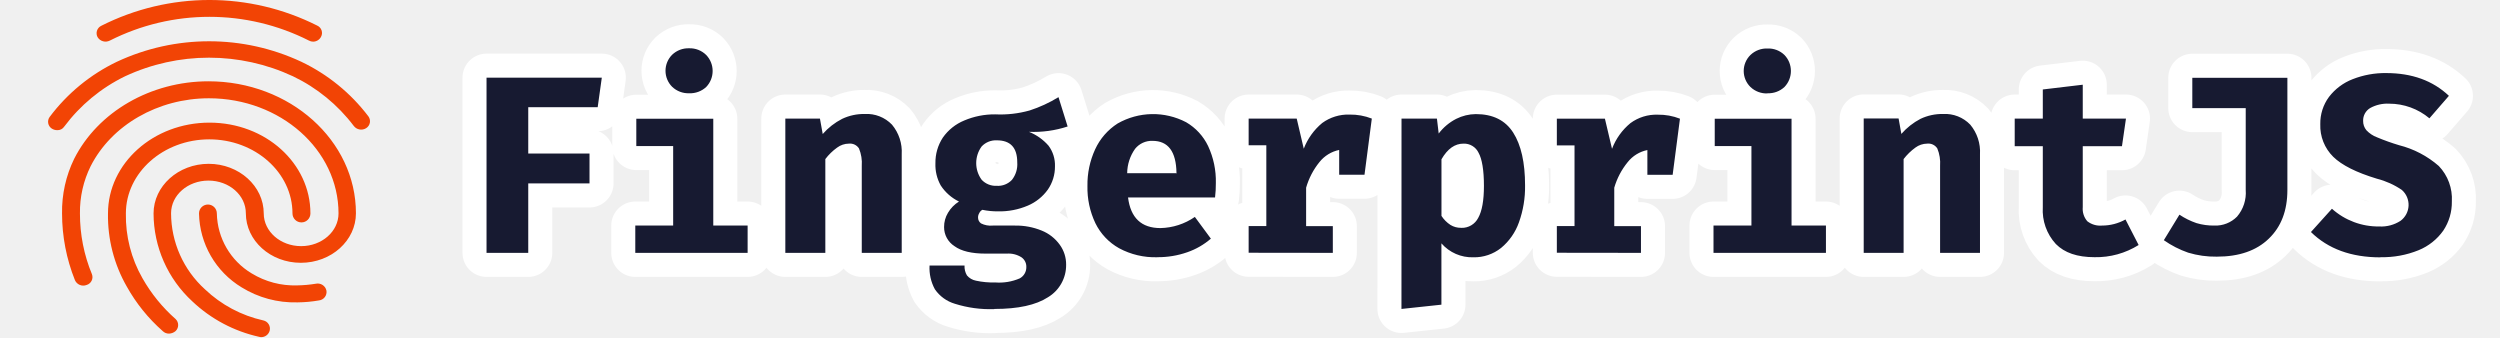
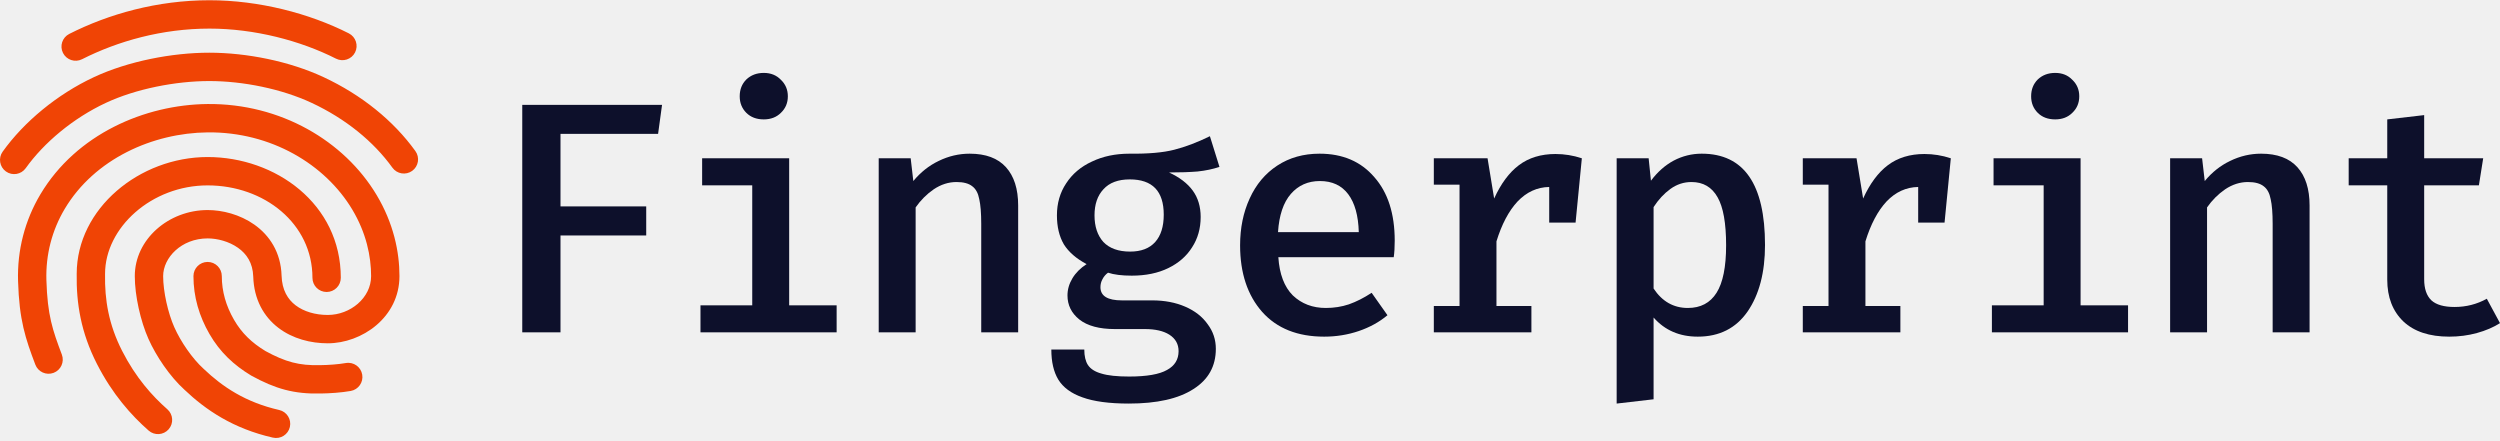
- <svg xmlns="http://www.w3.org/2000/svg" viewBox="0 0 468.042 63.121">
-   <g transform="translate(9 0)">
-     <path stroke="#fff" stroke-width="9" stroke-linejoin="round" paint-order="stroke" fill="#171a31" d="M89.897 47.34v-13h11.47v-5.6h-11.47v-8.67h13l.77-5.53h-21.58v32.8zm30.13-29.88a4.42 4.42 0 003.18-1.17 4.32 4.32 0 000-6 4.33 4.33 0 00-3.18-1.25 4.38 4.38 0 00-3.19 1.21 4.24 4.24 0 000 6 4.38 4.38 0 003.19 1.21zm10.94 29.88v-5.11h-6.43v-20h-14.41v5.11h6.9v14.89h-7.09v5.11zm14.55 0V29.78a10.25 10.25 0 012.21-2.15 3.72 3.72 0 012.19-.74 2 2 0 011.9.9 7.19 7.19 0 01.52 3.26v16.29h7.48V28.87a7.91 7.91 0 00-1.82-5.53 6.56 6.56 0 00-5.1-2 9.52 9.52 0 00-4.23.91 12.21 12.21 0 00-3.64 2.84l-.52-2.89h-6.48v25.14zm31.68 10.5c4.4 0 7.73-.72 10-2.19a7 7 0 003.4-6.09 6.24 6.24 0 00-1.19-3.74 7.71 7.71 0 00-3.38-2.65 12.65 12.65 0 00-5-.94h-4.16a4 4 0 01-2.21-.41 1.33 1.33 0 01-.55-1.11 1.52 1.52 0 01.23-.82 1.32 1.32 0 01.58-.61 13.77 13.77 0 002.94.29 13.42 13.42 0 005.58-1.08 8.87 8.87 0 003.74-3 7.53 7.53 0 001.33-4.33 6.11 6.11 0 00-1.2-3.88 9.58 9.58 0 00-3.67-2.6 20.36 20.36 0 007.24-1l-1.71-5.49a25.12 25.12 0 01-5.4 2.49 20.25 20.25 0 01-6.44.73 14.49 14.49 0 00-5.81 1.15 9.11 9.11 0 00-4 3.2 8.49 8.49 0 00-1.39 4.8 7.87 7.87 0 001 4.17 8.51 8.51 0 003.41 3 6.12 6.12 0 00-2.06 2.11 5.08 5.08 0 00-.73 2.67 4.21 4.21 0 001.94 3.57c1.28.94 3.23 1.4 5.82 1.4h4a4.52 4.52 0 012.73.69 2.13 2.13 0 01.91 1.82 2.36 2.36 0 01-1.24 2.13 9.71 9.71 0 01-4.58.76 14.86 14.86 0 01-3.6-.33 2.9 2.9 0 01-1.7-.99 3.26 3.26 0 01-.45-1.85h-6.55a8.31 8.31 0 001 4.45 6.92 6.92 0 003.74 2.71 21.89 21.89 0 007.35 1zm.39-23.05a3.61 3.61 0 01-2.8-1.13 5.28 5.28 0 010-6.25 3.65 3.65 0 012.83-1.14c2.56 0 3.83 1.37 3.83 4.13a4.72 4.72 0 01-1 3.28 3.59 3.59 0 01-2.83 1.11zm30.08 13.36a16.48 16.48 0 005.62-.93 13.51 13.51 0 004.41-2.54l-3-4.07a11.72 11.72 0 01-6.44 2.09q-5.35 0-6.07-5.73h16.29a22 22 0 00.15-2.7 15.5 15.5 0 00-1.45-6.93 10.29 10.29 0 00-4.1-4.45 13.37 13.37 0 00-12.84.23 11.38 11.38 0 00-4.21 4.84 15.79 15.79 0 00-1.44 6.83 15.44 15.44 0 001.49 7 10.82 10.82 0 004.43 4.68 14.17 14.17 0 007.15 1.69zm3.68-15.73h-9.32a8 8 0 011.48-4.56 4 4 0 013.26-1.49c2.93 0 4.43 2 4.49 6zm29.18 14.92v-5h-5v-7.2a13.54 13.54 0 012.5-4.8 6.38 6.38 0 013.69-2.27v4.64h4.74l1.37-10.51a11 11 0 00-4.16-.75 8.23 8.23 0 00-5.13 1.58 11.63 11.63 0 00-3.45 4.81l-1.32-5.64h-9v5h3.31v15.12h-3.31v5zm12.85 10.5l7.48-.8V45.56a7.63 7.63 0 006 2.61 8.06 8.06 0 005.17-1.75 10.94 10.94 0 003.34-4.78 19.54 19.54 0 001.15-6.94q0-6.39-2.22-9.87c-1.48-2.32-3.81-3.47-7-3.47a8.36 8.36 0 00-3.67.89 9.6 9.6 0 00-3.28 2.75l-.33-2.8h-6.63zm11.17-15.19a3.65 3.65 0 01-2-.54 5.74 5.74 0 01-1.68-1.69v-10.6c1.16-2 2.53-2.93 4.12-2.93a3 3 0 012.83 1.72c.64 1.15 1 3.22 1 6.18 0 2.76-.36 4.74-1.07 6a3.42 3.42 0 01-3.15 1.87zm33.67 4.69v-5h-5v-7.2a13.54 13.54 0 012.51-4.78 6.29 6.29 0 013.69-2.27v4.64h4.73l1.37-10.51a10.91 10.91 0 00-4.16-.75 8.15 8.15 0 00-5.11 1.58 11.54 11.54 0 00-3.45 4.81l-1.33-5.64h-9v5h3.31v15.1h-3.31v5zm23.69-29.88a4.4 4.4 0 003.17-1.17 4.32 4.32 0 000-6 4.31 4.31 0 00-3.17-1.21 4.38 4.38 0 00-3.19 1.21 4.19 4.19 0 000 6 4.38 4.38 0 003.19 1.2zm10.94 29.88v-5.11h-6.44v-20h-14.38v5.11h6.87v14.89h-7.1v5.11zm14.54 0V29.78a10.72 10.72 0 012.21-2.15 3.75 3.75 0 012.19-.74 2 2 0 011.91.9 7.19 7.19 0 01.52 3.26v16.29h7.47V28.87a7.91 7.91 0 00-1.82-5.53 6.54 6.54 0 00-5.09-2 9.46 9.46 0 00-4.23.91 12.37 12.37 0 00-3.58 2.82l-.52-2.89h-6.53v25.16zm35.75.81a15 15 0 008.25-2.28l-2.46-4.78a9 9 0 01-4.4 1.14 3.91 3.91 0 01-2.75-.81 3.54 3.54 0 01-.85-2.65v-11.4h7.34l.75-5.17h-8.09v-6.34l-7.48.89v5.45h-5.26v5.17h5.26v11.4a9.33 9.33 0 002.44 6.91c1.63 1.65 4 2.47 7.25 2.47zm22.89-.1q6.25 0 9.73-3.37c2.33-2.23 3.48-5.27 3.48-9.13V14.56h-17.8v5.68h10v15.32a6.86 6.86 0 01-1.63 5 5.64 5.64 0 01-4.23 1.67 11.14 11.14 0 01-3.36-.46 13.66 13.66 0 01-3.19-1.58l-2.92 4.78a18.46 18.46 0 004.55 2.33 17.59 17.59 0 005.33.75zm30.64.1a17.85 17.85 0 007.14-1.31 10.54 10.54 0 004.62-3.67 9.52 9.52 0 001.6-5.45 8.86 8.86 0 00-2.44-6.64 18 18 0 00-7.45-3.9 40.81 40.81 0 01-4.11-1.47 5.28 5.28 0 01-2-1.33 2.67 2.67 0 01-.61-1.75 2.71 2.71 0 011.31-2.4 6.64 6.64 0 013.57-.82 11.7 11.7 0 017.53 2.74l3.65-4.21q-4.5-4.26-11.74-4.26a16.55 16.55 0 00-6.27 1.14 10.22 10.22 0 00-4.44 3.32 8.32 8.32 0 00-1.63 5.11 8.16 8.16 0 002.42 6.1q2.42 2.37 8.19 4.11a14.76 14.76 0 014.66 2.1 3.72 3.72 0 01-.23 5.77 6.65 6.65 0 01-4 1.07 13 13 0 01-8.86-3.32l-3.93 4.36q4.83 4.74 13 4.74zm0 0" />
-     <path fill="#f24405" d="M49.627 7.8a1.62 1.62 0 01-.78-.2 41.29 41.29 0 00-37.29 0 1.75 1.75 0 01-2.28-.63 1.54 1.54 0 01.66-2.13 44.88 44.88 0 0140.45-.05 1.51 1.51 0 01.7 2.13 1.68 1.68 0 01-1.46.88zM1.707 24.37a1.86 1.86 0 01-1-.29 1.52 1.52 0 01-.4-2.2 34.23 34.23 0 0112.58-10.32 40.78 40.78 0 0134.52 0 34.28 34.28 0 0112.56 10.22 1.53 1.53 0 01-.41 2.21 1.74 1.74 0 01-2.34-.43 31.06 31.06 0 00-11.35-9.27 37.2 37.2 0 00-31.47 0 31.26 31.26 0 00-11.37 9.41 1.48 1.48 0 01-1.31.67zm20.93 38.09a1.65 1.65 0 01-1.18-.48 31.66 31.66 0 01-6.72-8.33 26.64 26.64 0 01-3.52-13.69c0-9.37 8.5-17 19-17s18.9 7.6 18.9 17a1.68 1.68 0 01-3.36 0c0-7.65-7-13.87-15.58-13.87s-15.61 6.22-15.61 13.87a23.57 23.57 0 003.11 12.14 29.64 29.64 0 006.2 7.63 1.56 1.56 0 010 2.25 2 2 0 01-1.24.48zm24-5.85a18.86 18.86 0 01-10.38-2.8 16.55 16.55 0 01-8-13.85 1.67 1.67 0 013.34 0 13.39 13.39 0 006.53 11.23 15.37 15.37 0 008.51 2.24 23.94 23.94 0 003.48-.31 1.67 1.67 0 012 1.29 1.59 1.59 0 01-1.38 1.83 25 25 0 01-4 .37zm-6.72 6.51a1.5 1.5 0 01-.44-.07 26.52 26.52 0 01-12.45-6.61 22.44 22.44 0 01-7.28-16.48c0-5.11 4.63-9.29 10.32-9.29s10.31 4.18 10.31 9.29c0 3.36 3.11 6.12 7 6.12s7-2.76 7-6.12c0-11.91-10.89-21.56-24.27-21.56-9.51 0-18.22 5-22.14 12.72a19.37 19.37 0 00-2 8.84 29.57 29.57 0 002.25 11.39 1.53 1.53 0 01-1 2 1.7 1.7 0 01-2.19-.9 33.61 33.61 0 01-2.41-12.49 22.47 22.47 0 012.27-10.23c4.45-8.8 14.33-14.51 25.14-14.51 15.23 0 27.61 11.07 27.61 24.71 0 5.11-4.61 9.27-10.31 9.27s-10.3-4.16-10.3-9.27c0-3.38-3.12-6.12-7-6.12s-7 2.74-7 6.12a19.27 19.27 0 006.34 14.23 23.11 23.11 0 0010.94 5.83 1.57 1.57 0 011.18 1.92 1.64 1.64 0 01-1.57 1.21zm0 0" />
-   </g>
+ <svg xmlns="http://www.w3.org/2000/svg" width="800" height="141" viewBox="0 0 800 141" fill="none">
+   <path fill-rule="evenodd" clip-rule="evenodd" d="M22.16 10.855C34.779 4.469 50.317 0.079 67.027 0.079C82.883 0.079 98.964 4.268 111.623 10.674C113.859 11.806 114.754 14.536 113.622 16.771C112.491 19.007 109.761 19.902 107.526 18.77C96.084 12.98 81.401 9.153 67.027 9.153C51.883 9.153 37.74 13.14 26.258 18.951C24.022 20.082 21.293 19.187 20.161 16.952C19.03 14.716 19.925 11.986 22.16 10.855ZM30.051 24.689C41.002 19.576 55.069 16.863 66.975 16.863C78.9 16.863 92.616 19.583 103.553 24.689C115.73 30.373 125.931 38.629 132.928 48.347C134.392 50.381 133.931 53.216 131.897 54.68C129.864 56.144 127.029 55.683 125.564 53.649C119.567 45.319 110.638 38.01 99.714 32.911C90.108 28.426 77.722 25.937 66.975 25.937C56.209 25.937 43.48 28.433 33.889 32.911C23.436 37.79 14.069 45.641 8.229 53.816C6.773 55.855 3.939 56.327 1.9 54.87C-0.139 53.414 -0.611 50.58 0.846 48.541C7.639 39.032 18.254 30.195 30.051 24.689ZM66.397 33.287C89.766 33.062 110.157 45.096 120.506 62.384C125.938 71.458 127.828 80.581 127.828 88.357C127.828 101.599 115.737 109.858 104.882 109.858C99.445 109.858 93.669 108.404 89.092 104.914C84.375 101.317 81.257 95.79 81.036 88.494C80.904 84.125 78.905 81.231 76.163 79.293C73.269 77.249 69.525 76.29 66.441 76.29C58.05 76.29 52.208 82.463 52.208 88.357C52.208 93.271 53.751 100.171 55.786 104.738C57.848 109.367 61.548 114.757 65.153 118.02L65.197 118.059L65.239 118.099C71.141 123.722 78.522 128.731 89.345 131.196C91.788 131.753 93.318 134.184 92.761 136.627C92.205 139.07 89.773 140.6 87.33 140.043C74.599 137.144 65.821 131.176 59.021 124.708C54.349 120.465 49.979 114.002 47.497 108.431C44.98 102.781 43.134 94.628 43.134 88.357C43.134 76.564 53.975 67.216 66.441 67.216C71.117 67.216 76.757 68.603 81.399 71.883C86.191 75.269 89.877 80.677 90.106 88.219C90.246 92.834 92.092 95.79 94.594 97.698C97.235 99.712 100.934 100.785 104.882 100.785C112.087 100.785 118.754 95.328 118.754 88.357C118.754 82.055 117.227 74.574 112.72 67.044C104.072 52.597 86.721 42.166 66.484 42.36C48.924 42.529 30.251 50.822 20.708 66.854C16.64 73.688 14.6 81.498 14.847 89.663C15.188 100.901 16.826 105.617 19.791 113.464C20.676 115.808 19.494 118.426 17.15 119.311C14.806 120.197 12.188 119.015 11.302 116.671C8.13 108.275 6.159 102.523 5.778 89.938C5.478 80.056 7.955 70.54 12.911 62.213C24.424 42.872 46.418 33.479 66.397 33.287ZM24.545 87.592C24.572 66.675 44.702 50.251 66.441 50.251C88.059 50.251 109.058 65.137 109.058 88.898C109.058 91.404 107.027 93.435 104.521 93.435C102.015 93.435 99.984 91.404 99.984 88.898C99.984 71.51 84.527 59.325 66.441 59.325C48.489 59.325 33.619 72.838 33.619 87.635V87.676L33.618 87.718C33.467 95.975 34.782 103.854 39.08 112.285C43.465 120.887 48.737 126.73 53.556 130.973C55.437 132.628 55.62 135.495 53.964 137.376C52.309 139.257 49.442 139.439 47.561 137.784C42.052 132.934 35.995 126.212 30.996 116.406C25.916 106.442 24.377 97.055 24.545 87.592ZM66.441 83.82C68.946 83.82 70.978 85.851 70.978 88.357C70.978 93.256 72.322 97.899 74.881 102.33C77.344 106.594 80.549 109.67 84.946 112.336C91.345 115.826 95.738 117.019 102.42 116.848L102.451 116.848L102.482 116.847C105.121 116.816 108.217 116.598 110.659 116.172C113.128 115.741 115.478 117.394 115.908 119.862C116.339 122.33 114.687 124.68 112.218 125.111C109.162 125.644 105.568 125.884 102.621 125.92C94.094 126.133 88.128 124.42 80.506 120.25L80.422 120.204L80.341 120.155C74.792 116.808 70.379 112.678 67.024 106.869C63.75 101.201 61.904 95.008 61.904 88.357C61.904 85.851 63.935 83.82 66.441 83.82Z" fill="#F04405" />
+   <path d="M179.36 66.056H206.789V75.34H179.36V106.356H167.122V33.564H211.852L210.587 42.847H179.36V66.056Z" fill="#0D102B" />
+   <path d="M244.409 23.331C246.66 23.331 248.489 24.069 249.895 25.546C251.372 26.953 252.111 28.711 252.111 30.821C252.111 32.931 251.372 34.689 249.895 36.096C248.489 37.502 246.66 38.206 244.409 38.206C242.089 38.206 240.225 37.502 238.818 36.096C237.412 34.689 236.708 32.931 236.708 30.821C236.708 28.641 237.412 26.847 238.818 25.441C240.295 24.034 242.159 23.331 244.409 23.331ZM252.533 97.705H267.724V106.356H224.154V97.705H240.717V59.305H224.682V50.654H252.533V97.705Z" fill="#0D102B" />
+   <path d="M281.186 50.654H291.419L292.263 57.933C294.584 55.12 297.292 52.975 300.386 51.498C303.551 49.951 306.857 49.177 310.303 49.177C315.437 49.177 319.305 50.619 321.907 53.502C324.51 56.386 325.811 60.465 325.811 65.74V106.356H313.995V71.648C313.995 68.201 313.784 65.564 313.362 63.736C313.011 61.837 312.272 60.465 311.147 59.621C310.022 58.707 308.334 58.25 306.083 58.25C303.551 58.25 301.125 59.023 298.804 60.571C296.553 62.118 294.619 64.052 293.002 66.373V106.356H281.186V50.654Z" fill="#0D102B" />
+   <path d="M390.227 53.397C388.188 54.1 385.867 54.593 383.265 54.874C380.733 55.085 377.673 55.19 374.086 55.19C377.462 56.738 379.994 58.672 381.682 60.993C383.37 63.313 384.214 66.127 384.214 69.432C384.214 73.089 383.3 76.325 381.471 79.138C379.713 81.951 377.181 84.166 373.875 85.784C370.57 87.402 366.667 88.21 362.165 88.21C359.001 88.21 356.469 87.894 354.57 87.261C353.796 87.824 353.198 88.527 352.776 89.371C352.354 90.144 352.143 90.989 352.143 91.903C352.143 94.716 354.429 96.123 359.001 96.123H368.706C372.645 96.123 376.161 96.791 379.256 98.127C382.35 99.463 384.741 101.327 386.429 103.718C388.188 106.039 389.067 108.677 389.067 111.63C389.067 117.187 386.676 121.477 381.893 124.501C377.111 127.595 370.218 129.143 361.216 129.143C354.957 129.143 349.998 128.475 346.341 127.138C342.754 125.872 340.187 123.973 338.64 121.442C337.163 118.98 336.425 115.78 336.425 111.841H346.974C346.974 113.951 347.361 115.604 348.135 116.8C348.979 118.066 350.42 118.98 352.46 119.543C354.499 120.176 357.453 120.492 361.321 120.492C366.948 120.492 370.992 119.789 373.453 118.382C375.915 117.046 377.146 115.041 377.146 112.369C377.146 110.118 376.161 108.36 374.192 107.094C372.293 105.899 369.691 105.301 366.385 105.301H356.785C351.792 105.301 347.994 104.281 345.392 102.241C342.86 100.202 341.594 97.635 341.594 94.54C341.594 92.641 342.121 90.813 343.176 89.054C344.231 87.296 345.743 85.784 347.713 84.518C344.407 82.76 341.981 80.65 340.433 78.188C338.956 75.656 338.218 72.562 338.218 68.905C338.218 65.037 339.203 61.626 341.172 58.672C343.141 55.648 345.884 53.327 349.4 51.709C352.917 50.021 356.926 49.177 361.427 49.177C367.475 49.247 372.258 48.825 375.774 47.911C379.361 46.997 383.159 45.555 387.168 43.586L390.227 53.397ZM361.532 57.406C357.805 57.406 354.992 58.461 353.093 60.571C351.194 62.61 350.244 65.388 350.244 68.905C350.244 72.492 351.194 75.34 353.093 77.45C355.062 79.49 357.91 80.509 361.638 80.509C365.154 80.509 367.827 79.49 369.656 77.45C371.484 75.41 372.399 72.492 372.399 68.694C372.399 61.168 368.776 57.406 361.532 57.406Z" fill="#0D102B" />
+   <path d="M409.07 82.303C409.421 87.718 410.969 91.797 413.712 94.54C416.525 97.213 420.041 98.549 424.261 98.549C426.863 98.549 429.325 98.162 431.646 97.388C434.037 96.545 436.463 95.314 438.925 93.696L443.989 100.87C441.387 103.05 438.327 104.738 434.811 105.934C431.294 107.129 427.602 107.727 423.734 107.727C415.224 107.727 408.613 105.09 403.9 99.815C399.188 94.47 396.832 87.367 396.832 78.505C396.832 72.949 397.852 67.955 399.892 63.525C401.931 59.023 404.885 55.507 408.753 52.975C412.621 50.443 417.123 49.177 422.257 49.177C429.641 49.177 435.479 51.674 439.769 56.667C444.129 61.59 446.31 68.377 446.31 77.028C446.31 79.138 446.204 80.896 445.993 82.303H409.07ZM422.362 57.933C418.564 57.933 415.47 59.305 413.079 62.047C410.687 64.79 409.316 68.87 408.964 74.285H434.811C434.67 69.01 433.545 64.966 431.435 62.153C429.325 59.34 426.301 57.933 422.362 57.933Z" fill="#0D102B" />
+   <path d="M497.75 49.283C500.634 49.283 503.447 49.74 506.19 50.654L504.185 71.226H495.746V59.832C491.878 59.903 488.502 61.45 485.618 64.474C482.805 67.498 480.554 71.753 478.867 77.239V97.916H490.049V106.356H458.822V97.916H467.051V59.094H458.822V50.654H476.018L478.128 63.525C480.308 58.742 482.946 55.19 486.04 52.869C489.205 50.478 493.108 49.283 497.75 49.283Z" fill="#0D102B" />
+   <path d="M544.549 49.177C558.052 49.177 564.804 58.918 564.804 78.399C564.804 87.191 562.94 94.294 559.213 99.709C555.485 105.055 550.175 107.727 543.283 107.727C537.446 107.727 532.734 105.688 529.147 101.608V127.771L517.331 129.143V50.654H527.564L528.303 57.828C530.413 55.014 532.839 52.869 535.582 51.392C538.395 49.916 541.384 49.177 544.549 49.177ZM541.279 58.25C538.817 58.25 536.567 58.988 534.527 60.465C532.487 61.942 530.694 63.876 529.147 66.267V92.325C531.89 96.474 535.547 98.549 540.118 98.549C544.197 98.549 547.257 96.931 549.296 93.696C551.336 90.461 552.356 85.397 552.356 78.505C552.356 71.401 551.441 66.267 549.613 63.102C547.784 59.867 545.006 58.25 541.279 58.25Z" fill="#0D102B" />
+   <path d="M615.823 49.283C618.706 49.283 621.52 49.74 624.262 50.654L622.258 71.226H613.818V59.832C609.95 59.903 606.574 61.45 603.691 64.474C600.878 67.498 598.627 71.753 596.939 77.239V97.916H608.122V106.356H576.895V97.916H585.124V59.094H576.895V50.654H594.091L596.201 63.525C598.381 58.742 601.018 55.19 604.113 52.869C607.278 50.478 611.181 49.283 615.823 49.283Z" fill="#0D102B" />
+   <path d="M657.663 23.331C659.914 23.331 661.742 24.069 663.149 25.546C664.626 26.953 665.364 28.711 665.364 30.821C665.364 32.931 664.626 34.689 663.149 36.096C661.742 37.502 659.914 38.206 657.663 38.206C655.342 38.206 653.479 37.502 652.072 36.096C650.665 34.689 649.962 32.931 649.962 30.821C649.962 28.641 650.665 26.847 652.072 25.441C653.549 24.034 655.413 23.331 657.663 23.331ZM665.786 97.705H680.978V106.356H637.408V97.705H653.971V59.305H637.936V50.654H665.786V97.705Z" fill="#0D102B" />
+   <path d="M694.44 50.654H704.673L705.517 57.933C707.838 55.12 710.546 52.975 713.64 51.498C716.805 49.951 720.111 49.177 723.557 49.177C728.691 49.177 732.559 50.619 735.161 53.502C737.764 56.386 739.065 60.465 739.065 65.74V106.356H727.249V71.648C727.249 68.201 727.038 65.564 726.616 63.736C726.264 61.837 725.526 60.465 724.401 59.621C723.275 58.707 721.588 58.25 719.337 58.25C716.805 58.25 714.379 59.023 712.058 60.571C709.807 62.118 707.873 64.052 706.256 66.373V106.356H694.44V50.654Z" fill="#0D102B" />
+   <path d="M800 103.402C797.89 104.738 795.428 105.793 792.615 106.567C789.802 107.34 786.848 107.727 783.754 107.727C777.424 107.727 772.536 106.109 769.09 102.874C765.643 99.569 763.92 95.103 763.92 89.476V59.305H751.577V50.654H763.92V38.206L775.736 36.834V50.654H794.62L793.248 59.305H775.736V89.371C775.736 92.395 776.509 94.646 778.057 96.123C779.604 97.529 782.066 98.233 785.441 98.233C789.169 98.233 792.615 97.353 795.78 95.595L800 103.402Z" fill="#0D102B" />
</svg>
